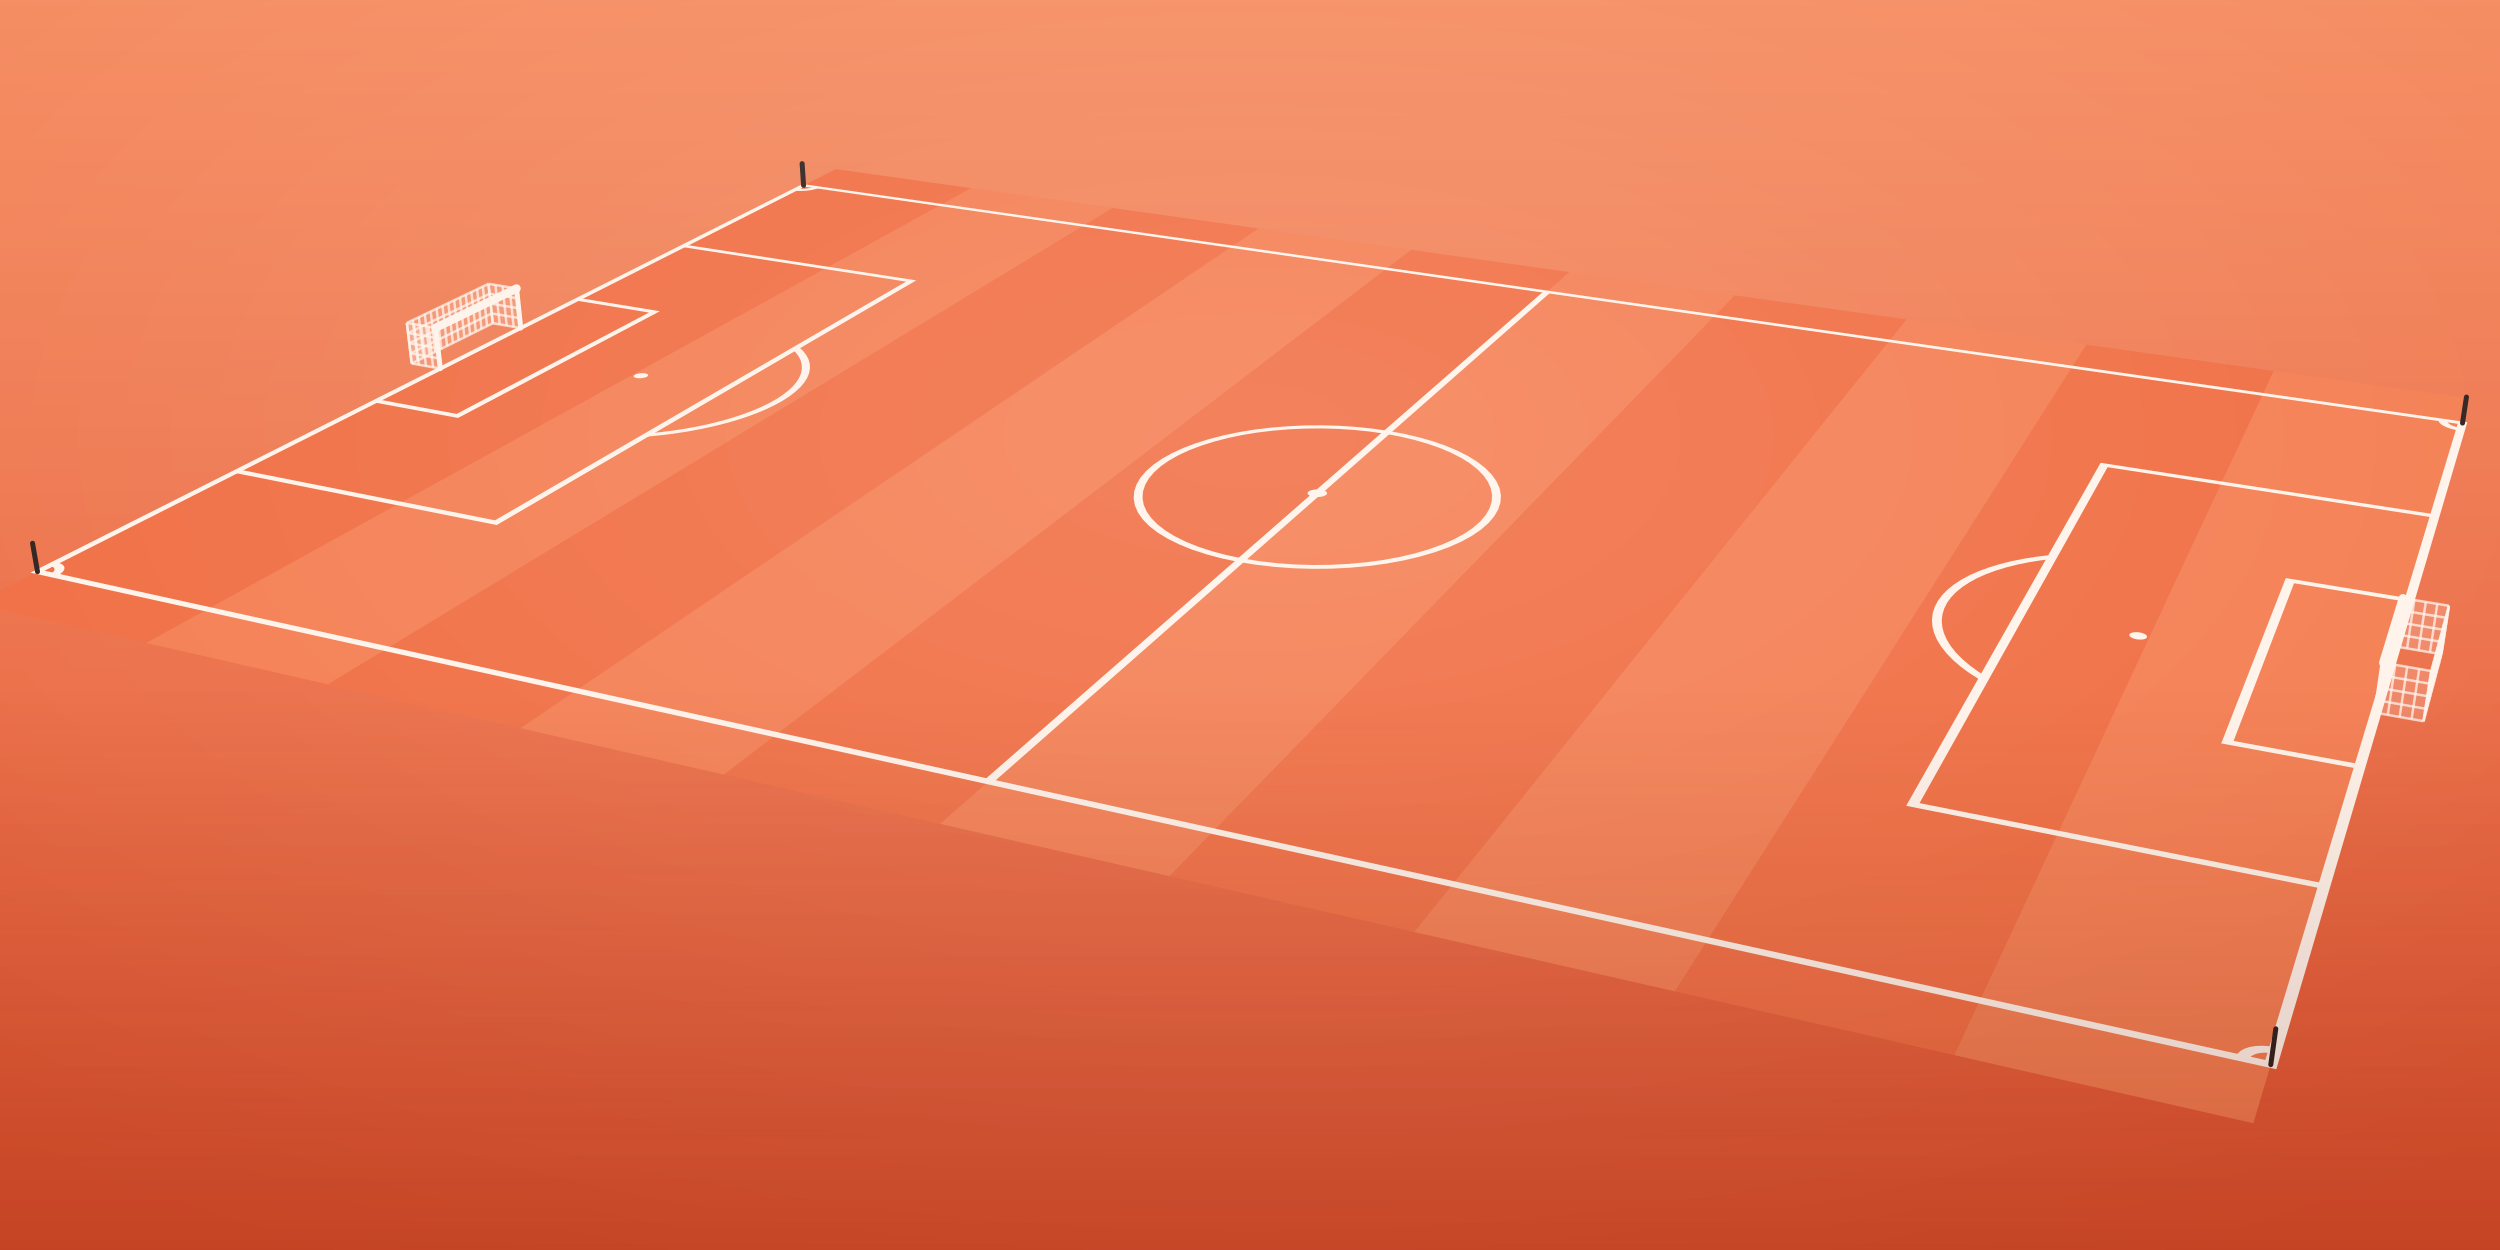
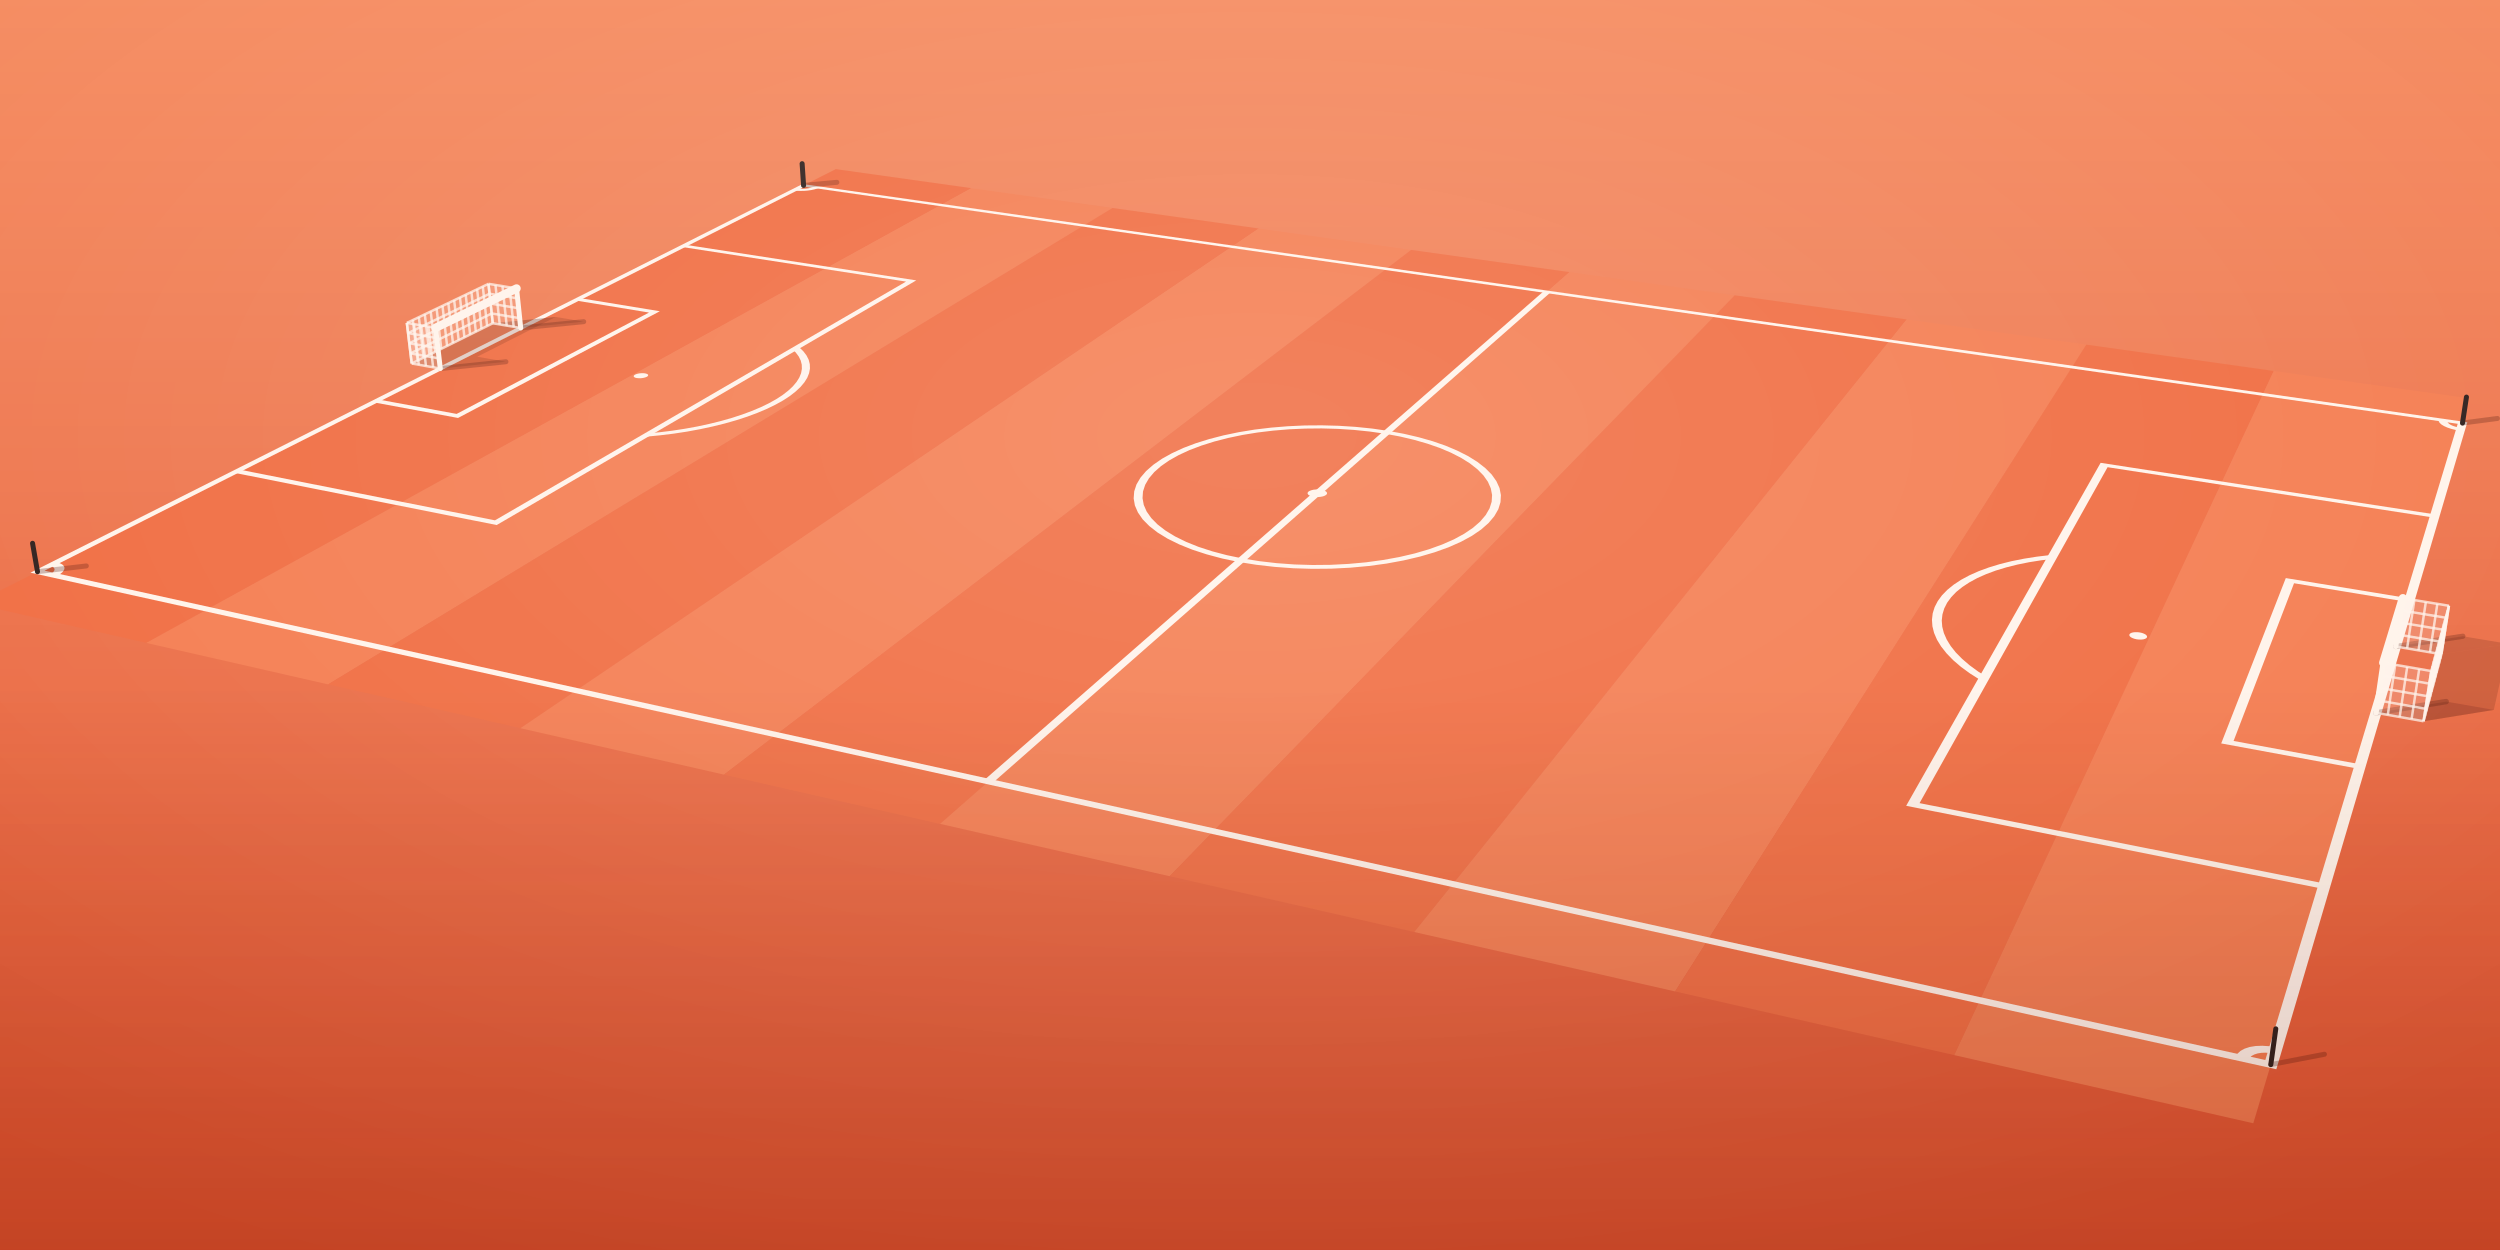
<svg xmlns="http://www.w3.org/2000/svg" viewBox="0 0 600 300" width="600" height="300">
  <defs>
    <linearGradient id="fond" x1="0" y1="0" x2="0" y2="1">
      <stop offset="0" stop-color="#F58A5E" />
      <stop offset="1" stop-color="#E2512D" />
    </linearGradient>
    <radialGradient id="lumiere" cx="0.5" cy="0.35" r="0.75">
      <stop offset="0" stop-color="#FFFFFF" stop-opacity="0.16" />
      <stop offset="1" stop-color="#FFFFFF" stop-opacity="0" />
    </radialGradient>
    <linearGradient id="voile" x1="0" y1="0" x2="0" y2="1">
      <stop offset="0.55" stop-color="#5A1405" stop-opacity="0" />
      <stop offset="1" stop-color="#5A1405" stop-opacity="0.22" />
    </linearGradient>
+     <filter id="grain" x="0" y="0" width="100%" height="100%">
+       <feTurbulence type="fractalNoise" baseFrequency="0.85" numOctaves="2" seed="4" stitchTiles="stitch" />
+       <feColorMatrix type="saturate" values="0" />
+     </filter>
  </defs>
  <rect width="600" height="300" fill="url(#fond)" />
  <polygon points="6502628.83,102970.33 2285.13,-176.58 11.10,-191.75 -6736682.45,102970.33" fill="#D9512E" />
  <polygon points="-6.22,144.88 35.11,154.30 233.16,45.16 200.59,40.59" fill="#F06A3E" />
  <polygon points="35.11,154.30 78.75,164.25 266.98,49.91 233.16,45.16" fill="#F47B4E" />
  <polygon points="78.75,164.25 124.89,174.77 302.12,54.84 266.98,49.91" fill="#F06A3E" />
  <polygon points="124.89,174.77 173.76,185.91 338.66,59.97 302.12,54.84" fill="#F47B4E" />
  <polygon points="173.76,185.91 225.61,197.73 376.70,65.31 338.66,59.97" fill="#F06A3E" />
  <polygon points="225.61,197.73 280.72,210.30 416.32,70.87 376.70,65.31" fill="#F47B4E" />
  <polygon points="280.72,210.30 339.41,223.68 457.62,76.66 416.32,70.87" fill="#F06A3E" />
  <polygon points="339.41,223.68 402.03,237.95 500.71,82.71 457.62,76.66" fill="#F47B4E" />
  <polygon points="402.03,237.95 469.00,253.22 545.71,89.03 500.71,82.71" fill="#F06A3E" />
  <polygon points="469.00,253.22 540.79,269.59 592.76,95.63 545.71,89.03" fill="#F47B4E" />
  <path d="M 10.69,136.97 543.68,254.40 589.85,101.71 193.11,44.81 Z M 192.61,44.17 592.15,101.34 546.32,256.62 7.31,137.44 Z" fill="#FFF3EA" fill-rule="evenodd" />
  <polygon points="236.08,187.33 370.44,69.93 372.13,70.17 238.33,187.82" fill="#FFF3EA" />
  <path d="M 355.24,125.17 356.57,123.61 357.49,122.02 358.00,120.42 358.10,118.80 357.79,117.20 357.10,115.63 356.02,114.10 354.57,112.62 352.77,111.21 350.65,109.88 348.22,108.64 345.52,107.50 342.55,106.47 339.37,105.56 335.99,104.76 332.44,104.10 328.75,103.57 324.96,103.18 321.10,102.93 317.20,102.82 313.28,102.86 309.40,103.03 305.56,103.35 301.82,103.80 298.19,104.39 294.72,105.12 291.42,105.97 288.34,106.94 285.49,108.02 282.91,109.21 280.63,110.49 278.65,111.86 277.02,113.30 275.74,114.81 274.84,116.36 274.32,117.95 274.21,119.56 274.50,121.17 275.20,122.77 276.31,124.34 277.82,125.87 279.72,127.34 282.01,128.74 284.65,130.04 287.63,131.24 290.92,132.31 294.48,133.25 298.28,134.04 302.27,134.68 306.42,135.16 310.68,135.47 315.00,135.60 319.33,135.56 323.62,135.34 327.84,134.96 331.92,134.40 335.83,133.69 339.52,132.83 342.96,131.82 346.10,130.69 348.93,129.45 351.41,128.10 353.52,126.67 Z M 355.46,127.10 353.25,128.61 350.65,130.02 347.68,131.34 344.37,132.53 340.76,133.59 336.87,134.50 332.76,135.26 328.46,135.84 324.02,136.25 319.50,136.48 314.94,136.52 310.39,136.38 305.90,136.05 301.53,135.55 297.33,134.88 293.33,134.04 289.59,133.04 286.13,131.91 283.00,130.65 280.23,129.28 277.83,127.81 275.84,126.26 274.25,124.65 273.10,122.99 272.37,121.31 272.08,119.62 272.21,117.93 272.76,116.26 273.72,114.63 275.07,113.05 276.80,111.54 278.88,110.10 281.29,108.76 284.00,107.51 286.99,106.38 290.23,105.37 293.68,104.48 297.33,103.72 301.13,103.10 305.06,102.63 309.07,102.30 313.15,102.11 317.25,102.08 321.34,102.19 325.38,102.45 329.36,102.86 333.22,103.42 336.94,104.11 340.49,104.94 343.84,105.89 346.95,106.97 349.79,108.17 352.34,109.46 354.58,110.86 356.47,112.34 358.00,113.88 359.14,115.49 359.89,117.14 360.22,118.83 360.12,120.52 359.60,122.21 358.64,123.88 357.26,125.52 Z" fill="#FFF3EA" fill-rule="evenodd" />
  <polygon points="318.30,118.75 318.47,118.52 318.49,118.28 318.34,118.05 318.05,117.84 317.63,117.66 317.11,117.54 316.52,117.47 315.91,117.47 315.31,117.52 314.78,117.64 314.33,117.80 314.01,118.00 313.84,118.23 313.82,118.47 313.96,118.70 314.25,118.91 314.67,119.09 315.20,119.21 315.78,119.28 316.40,119.29 317.00,119.23 317.54,119.12 317.98,118.95" fill="#FFF3EA" />
  <polygon points="57.55,112.72 118.79,124.88 217.45,67.58 163.57,59.26 164.56,58.76 219.90,67.29 119.20,126.01 56.11,113.45" fill="#FFF3EA" />
  <polygon points="90.91,95.90 109.59,99.34 155.77,75.01 138.09,72.11 139.18,71.55 158.36,74.70 109.93,100.31 89.61,96.55" fill="#FFF3EA" />
  <polygon points="155.25,90.42 155.46,90.27 155.56,90.11 155.54,89.95 155.41,89.81 155.16,89.70 154.83,89.61 154.43,89.57 153.98,89.57 153.53,89.60 153.09,89.68 152.71,89.79 152.40,89.92 152.19,90.08 152.09,90.23 152.10,90.39 152.24,90.53 152.48,90.65 152.82,90.73 153.22,90.77 153.67,90.78 154.12,90.74 154.56,90.66 154.94,90.55" fill="#FFF3EA" />
  <polygon points="155.04,104.06 158.22,103.75 161.32,103.37 164.36,102.90 167.34,102.36 170.21,101.74 172.97,101.06 175.61,100.31 178.09,99.50 180.41,98.64 182.56,97.74 184.52,96.79 186.28,95.81 187.83,94.80 189.16,93.77 190.28,92.73 191.17,91.67 191.83,90.62 192.26,89.57 192.45,88.53 192.42,87.51 192.17,86.52 191.69,85.55 190.99,84.61 190.07,83.70 191.88,83.41 192.83,84.34 193.57,85.32 194.08,86.33 194.35,87.38 194.39,88.45 194.19,89.54 193.75,90.64 193.06,91.75 192.13,92.86 190.97,93.95 189.57,95.04 187.95,96.10 186.10,97.13 184.05,98.13 181.80,99.08 179.36,99.99 176.75,100.84 173.98,101.63 171.07,102.35 168.05,103.00 164.92,103.58 161.71,104.07 158.45,104.47 155.19,104.79" fill="#FFF3EA" />
  <polygon points="11.86,137.90 12.44,137.56 12.81,137.25 13.03,136.94 13.10,136.64 13.01,136.36 12.77,136.11 12.38,135.91 11.79,135.74 13.61,134.94 14.35,135.16 14.96,135.48 15.35,135.87 15.49,136.30 15.38,136.78 15.03,137.27 14.45,137.76 13.73,138.19" fill="#FFF3EA" />
  <polygon points="191.26,45.25 191.83,45.31 192.36,45.33 192.92,45.32 193.47,45.27 194.00,45.20 194.48,45.10 194.90,44.97 195.29,44.81 196.59,45.05 196.10,45.26 195.43,45.46 194.67,45.62 193.83,45.74 192.95,45.81 192.07,45.82 191.22,45.79 190.51,45.72" fill="#FFF3EA" />
  <polygon points="557.60,213.33 457.48,193.39 504.15,111.08 584.45,123.46 584.21,124.24 505.82,112.13 460.69,192.75 557.97,212.06" fill="#FFF3EA" />
  <polygon points="566.20,184.53 533.09,178.42 548.59,138.74 578.42,143.64 578.16,144.52 550.57,139.98 536.06,177.83 566.53,183.44" fill="#FFF3EA" />
  <polygon points="515.27,152.97 515.30,152.75 515.18,152.51 514.93,152.28 514.55,152.08 514.09,151.91 513.56,151.79 513.00,151.72 512.45,151.72 511.96,151.77 511.54,151.88 511.24,152.04 511.07,152.24 511.04,152.47 511.15,152.70 511.40,152.93 511.78,153.13 512.24,153.30 512.78,153.43 513.33,153.49 513.88,153.50 514.38,153.45 514.80,153.33 515.10,153.17" fill="#FFF3EA" />
  <polygon points="493.08,134.10 489.95,134.46 486.99,134.93 484.17,135.50 481.50,136.17 479.00,136.93 476.68,137.79 474.56,138.73 472.65,139.77 470.96,140.88 469.50,142.06 468.29,143.32 467.32,144.64 466.62,146.02 466.19,147.44 466.02,148.91 466.14,150.42 466.53,151.94 467.21,153.49 468.17,155.05 469.40,156.60 470.92,158.14 472.70,159.66 474.74,161.16 477.07,162.63 475.13,163.11 472.75,161.60 470.61,160.03 468.75,158.43 467.17,156.80 465.88,155.17 464.88,153.54 464.18,151.91 463.78,150.31 463.67,148.73 463.85,147.19 464.32,145.69 465.07,144.25 466.08,142.87 467.37,141.55 468.90,140.31 470.68,139.14 472.69,138.06 474.92,137.07 477.35,136.18 479.98,135.38 482.78,134.68 485.74,134.09 488.84,133.60 492.04,133.22" fill="#FFF3EA" />
  <polygon points="545.93,252.91 544.73,252.71 543.69,252.64 542.70,252.68 541.80,252.83 541.02,253.08 540.39,253.42 539.94,253.85 539.64,254.41 536.62,253.59 537.00,252.88 537.72,252.21 538.72,251.67 539.95,251.27 541.38,251.04 542.94,250.98 544.58,251.09 546.08,251.34" fill="#FFF3EA" />
  <polygon points="587.39,100.97 587.39,101.24 587.53,101.49 587.80,101.74 588.19,101.98 588.70,102.21 589.29,102.40 589.95,102.57 590.75,102.71 590.34,103.36 589.33,103.18 588.29,102.92 587.35,102.61 586.55,102.25 585.93,101.87 585.50,101.47 585.29,101.08 585.29,100.74" fill="#FFF3EA" />
+   <polygon points="105.67,88.46 98.81,87.24 114.53,85.62 121.42,86.82" fill="#4A1004" fill-opacity="0.172" />
+   <polygon points="124.97,78.72 118.26,77.58 133.36,76.07 140.09,77.20" fill="#4A1004" fill-opacity="0.172" />
+   <polygon points="98.81,87.24 118.26,77.58 133.36,76.07 114.53,85.62" fill="#4A1004" fill-opacity="0.172" />
+   <line x1="105.67" y1="88.46" x2="121.42" y2="86.82" stroke="#4A1004" stroke-opacity="0.28" stroke-width="1.20" stroke-linecap="round" />
+   <line x1="124.97" y1="78.72" x2="140.09" y2="77.20" stroke="#4A1004" stroke-opacity="0.28" stroke-width="1.20" stroke-linecap="round" />
+   <polygon points="570.22,171.07 581.65,173.10 598.51,170.38 587.08,168.38" fill="#4A1004" fill-opacity="0.172" />
+   <polygon points="574.97,155.16 585.94,157.02 602.05,154.53 591.08,152.70" fill="#4A1004" fill-opacity="0.172" />
+   <polygon points="581.65,173.10 585.94,157.02 602.05,154.53 598.51,170.38" fill="#4A1004" fill-opacity="0.172" />
+   <line x1="570.22" y1="171.07" x2="587.08" y2="168.38" stroke="#4A1004" stroke-opacity="0.28" stroke-width="1.32" stroke-linecap="round" />
+   <line x1="574.97" y1="155.16" x2="591.08" y2="152.70" stroke="#4A1004" stroke-opacity="0.28" stroke-width="1.26" stroke-linecap="round" />
+   <line x1="9.00" y1="137.20" x2="20.72" y2="135.83" stroke="#4A1004" stroke-opacity="0.28" stroke-width="1.20" stroke-linecap="round" />
+   <line x1="192.86" y1="44.49" x2="200.84" y2="43.76" stroke="#4A1004" stroke-opacity="0.28" stroke-width="1.20" stroke-linecap="round" />
+   <line x1="544.99" y1="255.51" x2="557.86" y2="253.02" stroke="#4A1004" stroke-opacity="0.28" stroke-width="1.20" stroke-linecap="round" />
+   <line x1="591.00" y1="101.53" x2="599.38" y2="100.43" stroke="#4A1004" stroke-opacity="0.28" stroke-width="1.20" stroke-linecap="round" />
  <line x1="192.86" y1="44.49" x2="192.51" y2="39.28" stroke="#2A1C18" stroke-width="1.20" stroke-linecap="round" />
  <polygon points="124.97,78.72 118.26,77.58 117.23,68.12 123.97,69.23" fill="#FFF3EA" fill-opacity="0.18" />
  <line x1="124.97" y1="78.72" x2="123.97" y2="69.23" stroke="#FFF3EA" stroke-width="0.6" stroke-opacity="0.75" />
  <line x1="123.28" y1="78.44" x2="122.28" y2="68.95" stroke="#FFF3EA" stroke-width="0.6" stroke-opacity="0.75" />
  <line x1="121.61" y1="78.15" x2="120.59" y2="68.67" stroke="#FFF3EA" stroke-width="0.6" stroke-opacity="0.75" />
  <line x1="119.93" y1="77.87" x2="118.91" y2="68.40" stroke="#FFF3EA" stroke-width="0.6" stroke-opacity="0.75" />
  <line x1="118.26" y1="77.58" x2="117.23" y2="68.12" stroke="#FFF3EA" stroke-width="0.6" stroke-opacity="0.75" />
  <line x1="124.97" y1="78.72" x2="118.26" y2="77.58" stroke="#FFF3EA" stroke-width="0.6" stroke-opacity="0.75" />
  <line x1="124.72" y1="76.36" x2="118.00" y2="75.23" stroke="#FFF3EA" stroke-width="0.6" stroke-opacity="0.75" />
  <line x1="124.47" y1="73.99" x2="117.75" y2="72.87" stroke="#FFF3EA" stroke-width="0.6" stroke-opacity="0.75" />
  <line x1="124.22" y1="71.61" x2="117.49" y2="70.50" stroke="#FFF3EA" stroke-width="0.6" stroke-opacity="0.75" />
  <line x1="123.97" y1="69.23" x2="117.23" y2="68.12" stroke="#FFF3EA" stroke-width="0.6" stroke-opacity="0.75" />
  <polygon points="98.81,87.24 118.26,77.58 117.23,68.12 97.64,77.50" fill="#FFF3EA" fill-opacity="0.18" />
  <line x1="98.81" y1="87.24" x2="97.64" y2="77.50" stroke="#FFF3EA" stroke-width="0.6" stroke-opacity="0.75" />
  <line x1="100.24" y1="86.53" x2="99.08" y2="76.81" stroke="#FFF3EA" stroke-width="0.6" stroke-opacity="0.75" />
  <line x1="101.67" y1="85.82" x2="100.52" y2="76.12" stroke="#FFF3EA" stroke-width="0.6" stroke-opacity="0.75" />
  <line x1="103.09" y1="85.11" x2="101.95" y2="75.43" stroke="#FFF3EA" stroke-width="0.6" stroke-opacity="0.75" />
  <line x1="104.50" y1="84.41" x2="103.37" y2="74.75" stroke="#FFF3EA" stroke-width="0.6" stroke-opacity="0.75" />
  <line x1="105.90" y1="83.71" x2="104.79" y2="74.07" stroke="#FFF3EA" stroke-width="0.6" stroke-opacity="0.75" />
  <line x1="107.30" y1="83.02" x2="106.20" y2="73.40" stroke="#FFF3EA" stroke-width="0.6" stroke-opacity="0.75" />
  <line x1="108.70" y1="82.33" x2="107.60" y2="72.73" stroke="#FFF3EA" stroke-width="0.6" stroke-opacity="0.75" />
  <line x1="110.08" y1="81.64" x2="109.00" y2="72.06" stroke="#FFF3EA" stroke-width="0.6" stroke-opacity="0.75" />
  <line x1="111.46" y1="80.96" x2="110.39" y2="71.40" stroke="#FFF3EA" stroke-width="0.6" stroke-opacity="0.75" />
  <line x1="112.83" y1="80.28" x2="111.77" y2="70.74" stroke="#FFF3EA" stroke-width="0.6" stroke-opacity="0.75" />
  <line x1="114.20" y1="79.60" x2="113.14" y2="70.08" stroke="#FFF3EA" stroke-width="0.6" stroke-opacity="0.75" />
  <line x1="115.56" y1="78.92" x2="114.51" y2="69.42" stroke="#FFF3EA" stroke-width="0.6" stroke-opacity="0.75" />
  <line x1="116.91" y1="78.25" x2="115.87" y2="68.77" stroke="#FFF3EA" stroke-width="0.6" stroke-opacity="0.75" />
  <line x1="118.26" y1="77.58" x2="117.23" y2="68.12" stroke="#FFF3EA" stroke-width="0.6" stroke-opacity="0.75" />
  <line x1="98.81" y1="87.24" x2="118.26" y2="77.58" stroke="#FFF3EA" stroke-width="0.6" stroke-opacity="0.75" />
  <line x1="98.51" y1="84.81" x2="118.00" y2="75.23" stroke="#FFF3EA" stroke-width="0.6" stroke-opacity="0.75" />
  <line x1="98.22" y1="82.38" x2="117.75" y2="72.87" stroke="#FFF3EA" stroke-width="0.6" stroke-opacity="0.75" />
  <line x1="97.93" y1="79.94" x2="117.49" y2="70.50" stroke="#FFF3EA" stroke-width="0.6" stroke-opacity="0.75" />
  <line x1="97.64" y1="77.50" x2="117.23" y2="68.12" stroke="#FFF3EA" stroke-width="0.6" stroke-opacity="0.75" />
  <line x1="124.97" y1="78.72" x2="123.97" y2="69.23" stroke="#FFF3EA" stroke-width="1.20" stroke-linecap="round" />
  <polygon points="105.67,88.46 98.81,87.24 97.64,77.50 104.53,78.68" fill="#FFF3EA" fill-opacity="0.18" />
  <line x1="105.67" y1="88.46" x2="104.53" y2="78.68" stroke="#FFF3EA" stroke-width="0.6" stroke-opacity="0.75" />
  <line x1="103.95" y1="88.15" x2="102.80" y2="78.39" stroke="#FFF3EA" stroke-width="0.6" stroke-opacity="0.75" />
  <line x1="102.23" y1="87.85" x2="101.08" y2="78.09" stroke="#FFF3EA" stroke-width="0.6" stroke-opacity="0.75" />
  <line x1="100.51" y1="87.54" x2="99.36" y2="77.79" stroke="#FFF3EA" stroke-width="0.6" stroke-opacity="0.75" />
  <line x1="98.81" y1="87.24" x2="97.64" y2="77.50" stroke="#FFF3EA" stroke-width="0.6" stroke-opacity="0.75" />
  <line x1="105.67" y1="88.46" x2="98.81" y2="87.24" stroke="#FFF3EA" stroke-width="0.6" stroke-opacity="0.75" />
  <line x1="105.38" y1="86.02" x2="98.51" y2="84.81" stroke="#FFF3EA" stroke-width="0.6" stroke-opacity="0.75" />
  <line x1="105.10" y1="83.58" x2="98.22" y2="82.38" stroke="#FFF3EA" stroke-width="0.6" stroke-opacity="0.75" />
  <line x1="104.82" y1="81.14" x2="97.93" y2="79.94" stroke="#FFF3EA" stroke-width="0.6" stroke-opacity="0.75" />
  <line x1="104.53" y1="78.68" x2="97.64" y2="77.50" stroke="#FFF3EA" stroke-width="0.6" stroke-opacity="0.75" />
  <line x1="104.53" y1="78.68" x2="123.97" y2="69.23" stroke="#FFF3EA" stroke-width="2.0" stroke-linecap="round" />
  <line x1="105.67" y1="88.46" x2="104.53" y2="78.68" stroke="#FFF3EA" stroke-width="1.20" stroke-linecap="round" />
  <line x1="591.00" y1="101.53" x2="591.95" y2="95.30" stroke="#2A1C18" stroke-width="1.20" stroke-linecap="round" />
  <line x1="9.00" y1="137.20" x2="7.81" y2="130.39" stroke="#2A1C18" stroke-width="1.20" stroke-linecap="round" />
  <polygon points="574.97,155.16 585.94,157.02 587.74,145.38 576.69,143.57" fill="#FFF3EA" fill-opacity="0.18" />
  <line x1="574.97" y1="155.16" x2="576.69" y2="143.57" stroke="#FFF3EA" stroke-width="0.6" stroke-opacity="0.75" />
  <line x1="577.70" y1="155.63" x2="579.44" y2="144.02" stroke="#FFF3EA" stroke-width="0.6" stroke-opacity="0.75" />
  <line x1="580.44" y1="156.09" x2="582.20" y2="144.47" stroke="#FFF3EA" stroke-width="0.6" stroke-opacity="0.75" />
  <line x1="583.19" y1="156.56" x2="584.96" y2="144.93" stroke="#FFF3EA" stroke-width="0.6" stroke-opacity="0.75" />
  <line x1="585.94" y1="157.02" x2="587.74" y2="145.38" stroke="#FFF3EA" stroke-width="0.6" stroke-opacity="0.75" />
  <line x1="574.97" y1="155.16" x2="585.94" y2="157.02" stroke="#FFF3EA" stroke-width="0.6" stroke-opacity="0.75" />
  <line x1="575.40" y1="152.28" x2="586.38" y2="154.13" stroke="#FFF3EA" stroke-width="0.6" stroke-opacity="0.75" />
  <line x1="575.83" y1="149.38" x2="586.83" y2="151.22" stroke="#FFF3EA" stroke-width="0.6" stroke-opacity="0.75" />
  <line x1="576.26" y1="146.48" x2="587.28" y2="148.31" stroke="#FFF3EA" stroke-width="0.6" stroke-opacity="0.75" />
  <line x1="576.69" y1="143.57" x2="587.74" y2="145.38" stroke="#FFF3EA" stroke-width="0.6" stroke-opacity="0.75" />
  <polygon points="581.65,173.10 585.94,157.02 587.74,145.38 583.50,161.05" fill="#FFF3EA" fill-opacity="0.18" />
  <line x1="581.65" y1="173.10" x2="583.50" y2="161.05" stroke="#FFF3EA" stroke-width="0.6" stroke-opacity="0.75" />
  <line x1="581.97" y1="171.90" x2="583.82" y2="159.88" stroke="#FFF3EA" stroke-width="0.6" stroke-opacity="0.75" />
  <line x1="582.29" y1="170.71" x2="584.13" y2="158.72" stroke="#FFF3EA" stroke-width="0.6" stroke-opacity="0.75" />
  <line x1="582.60" y1="169.53" x2="584.44" y2="157.57" stroke="#FFF3EA" stroke-width="0.6" stroke-opacity="0.75" />
  <line x1="582.91" y1="168.36" x2="584.75" y2="156.43" stroke="#FFF3EA" stroke-width="0.6" stroke-opacity="0.75" />
  <line x1="583.22" y1="167.19" x2="585.06" y2="155.29" stroke="#FFF3EA" stroke-width="0.6" stroke-opacity="0.75" />
  <line x1="583.53" y1="166.04" x2="585.36" y2="154.16" stroke="#FFF3EA" stroke-width="0.6" stroke-opacity="0.75" />
  <line x1="583.84" y1="164.89" x2="585.67" y2="153.04" stroke="#FFF3EA" stroke-width="0.6" stroke-opacity="0.75" />
  <line x1="584.15" y1="163.74" x2="585.97" y2="151.93" stroke="#FFF3EA" stroke-width="0.6" stroke-opacity="0.75" />
  <line x1="584.45" y1="162.60" x2="586.27" y2="150.82" stroke="#FFF3EA" stroke-width="0.6" stroke-opacity="0.75" />
  <line x1="584.75" y1="161.47" x2="586.56" y2="149.72" stroke="#FFF3EA" stroke-width="0.6" stroke-opacity="0.75" />
  <line x1="585.05" y1="160.35" x2="586.86" y2="148.62" stroke="#FFF3EA" stroke-width="0.6" stroke-opacity="0.75" />
  <line x1="585.35" y1="159.24" x2="587.15" y2="147.54" stroke="#FFF3EA" stroke-width="0.6" stroke-opacity="0.75" />
  <line x1="585.64" y1="158.13" x2="587.45" y2="146.46" stroke="#FFF3EA" stroke-width="0.6" stroke-opacity="0.75" />
  <line x1="585.94" y1="157.02" x2="587.74" y2="145.38" stroke="#FFF3EA" stroke-width="0.6" stroke-opacity="0.75" />
  <line x1="581.65" y1="173.10" x2="585.94" y2="157.02" stroke="#FFF3EA" stroke-width="0.6" stroke-opacity="0.75" />
  <line x1="582.11" y1="170.10" x2="586.38" y2="154.13" stroke="#FFF3EA" stroke-width="0.6" stroke-opacity="0.75" />
  <line x1="582.57" y1="167.09" x2="586.83" y2="151.22" stroke="#FFF3EA" stroke-width="0.6" stroke-opacity="0.75" />
  <line x1="583.04" y1="164.07" x2="587.28" y2="148.31" stroke="#FFF3EA" stroke-width="0.6" stroke-opacity="0.75" />
  <line x1="583.50" y1="161.05" x2="587.74" y2="145.38" stroke="#FFF3EA" stroke-width="0.6" stroke-opacity="0.75" />
  <line x1="574.97" y1="155.16" x2="576.69" y2="143.57" stroke="#FFF3EA" stroke-width="1.26" stroke-linecap="round" />
  <polygon points="570.22,171.07 581.65,173.10 583.50,161.05 571.98,159.06" fill="#FFF3EA" fill-opacity="0.18" />
  <line x1="570.22" y1="171.07" x2="571.98" y2="159.06" stroke="#FFF3EA" stroke-width="0.6" stroke-opacity="0.75" />
  <line x1="573.07" y1="171.57" x2="574.85" y2="159.56" stroke="#FFF3EA" stroke-width="0.6" stroke-opacity="0.75" />
  <line x1="575.92" y1="172.08" x2="577.73" y2="160.05" stroke="#FFF3EA" stroke-width="0.6" stroke-opacity="0.75" />
  <line x1="578.78" y1="172.59" x2="580.61" y2="160.55" stroke="#FFF3EA" stroke-width="0.6" stroke-opacity="0.75" />
  <line x1="581.65" y1="173.10" x2="583.50" y2="161.05" stroke="#FFF3EA" stroke-width="0.6" stroke-opacity="0.75" />
  <line x1="570.22" y1="171.07" x2="581.65" y2="173.10" stroke="#FFF3EA" stroke-width="0.6" stroke-opacity="0.75" />
  <line x1="570.66" y1="168.08" x2="582.11" y2="170.10" stroke="#FFF3EA" stroke-width="0.6" stroke-opacity="0.75" />
  <line x1="571.10" y1="165.09" x2="582.57" y2="167.09" stroke="#FFF3EA" stroke-width="0.6" stroke-opacity="0.75" />
  <line x1="571.54" y1="162.08" x2="583.04" y2="164.07" stroke="#FFF3EA" stroke-width="0.6" stroke-opacity="0.75" />
  <line x1="571.98" y1="159.06" x2="583.50" y2="161.05" stroke="#FFF3EA" stroke-width="0.6" stroke-opacity="0.75" />
  <line x1="571.98" y1="159.06" x2="576.69" y2="143.57" stroke="#FFF3EA" stroke-width="2.0" stroke-linecap="round" />
  <line x1="570.22" y1="171.07" x2="571.98" y2="159.06" stroke="#FFF3EA" stroke-width="1.32" stroke-linecap="round" />
  <line x1="544.99" y1="255.51" x2="546.19" y2="246.92" stroke="#2A1C18" stroke-width="1.20" stroke-linecap="round" />
  <rect width="600" height="300" fill="url(#lumiere)" />
  <rect width="600" height="300" fill="url(#voile)" />
</svg>
